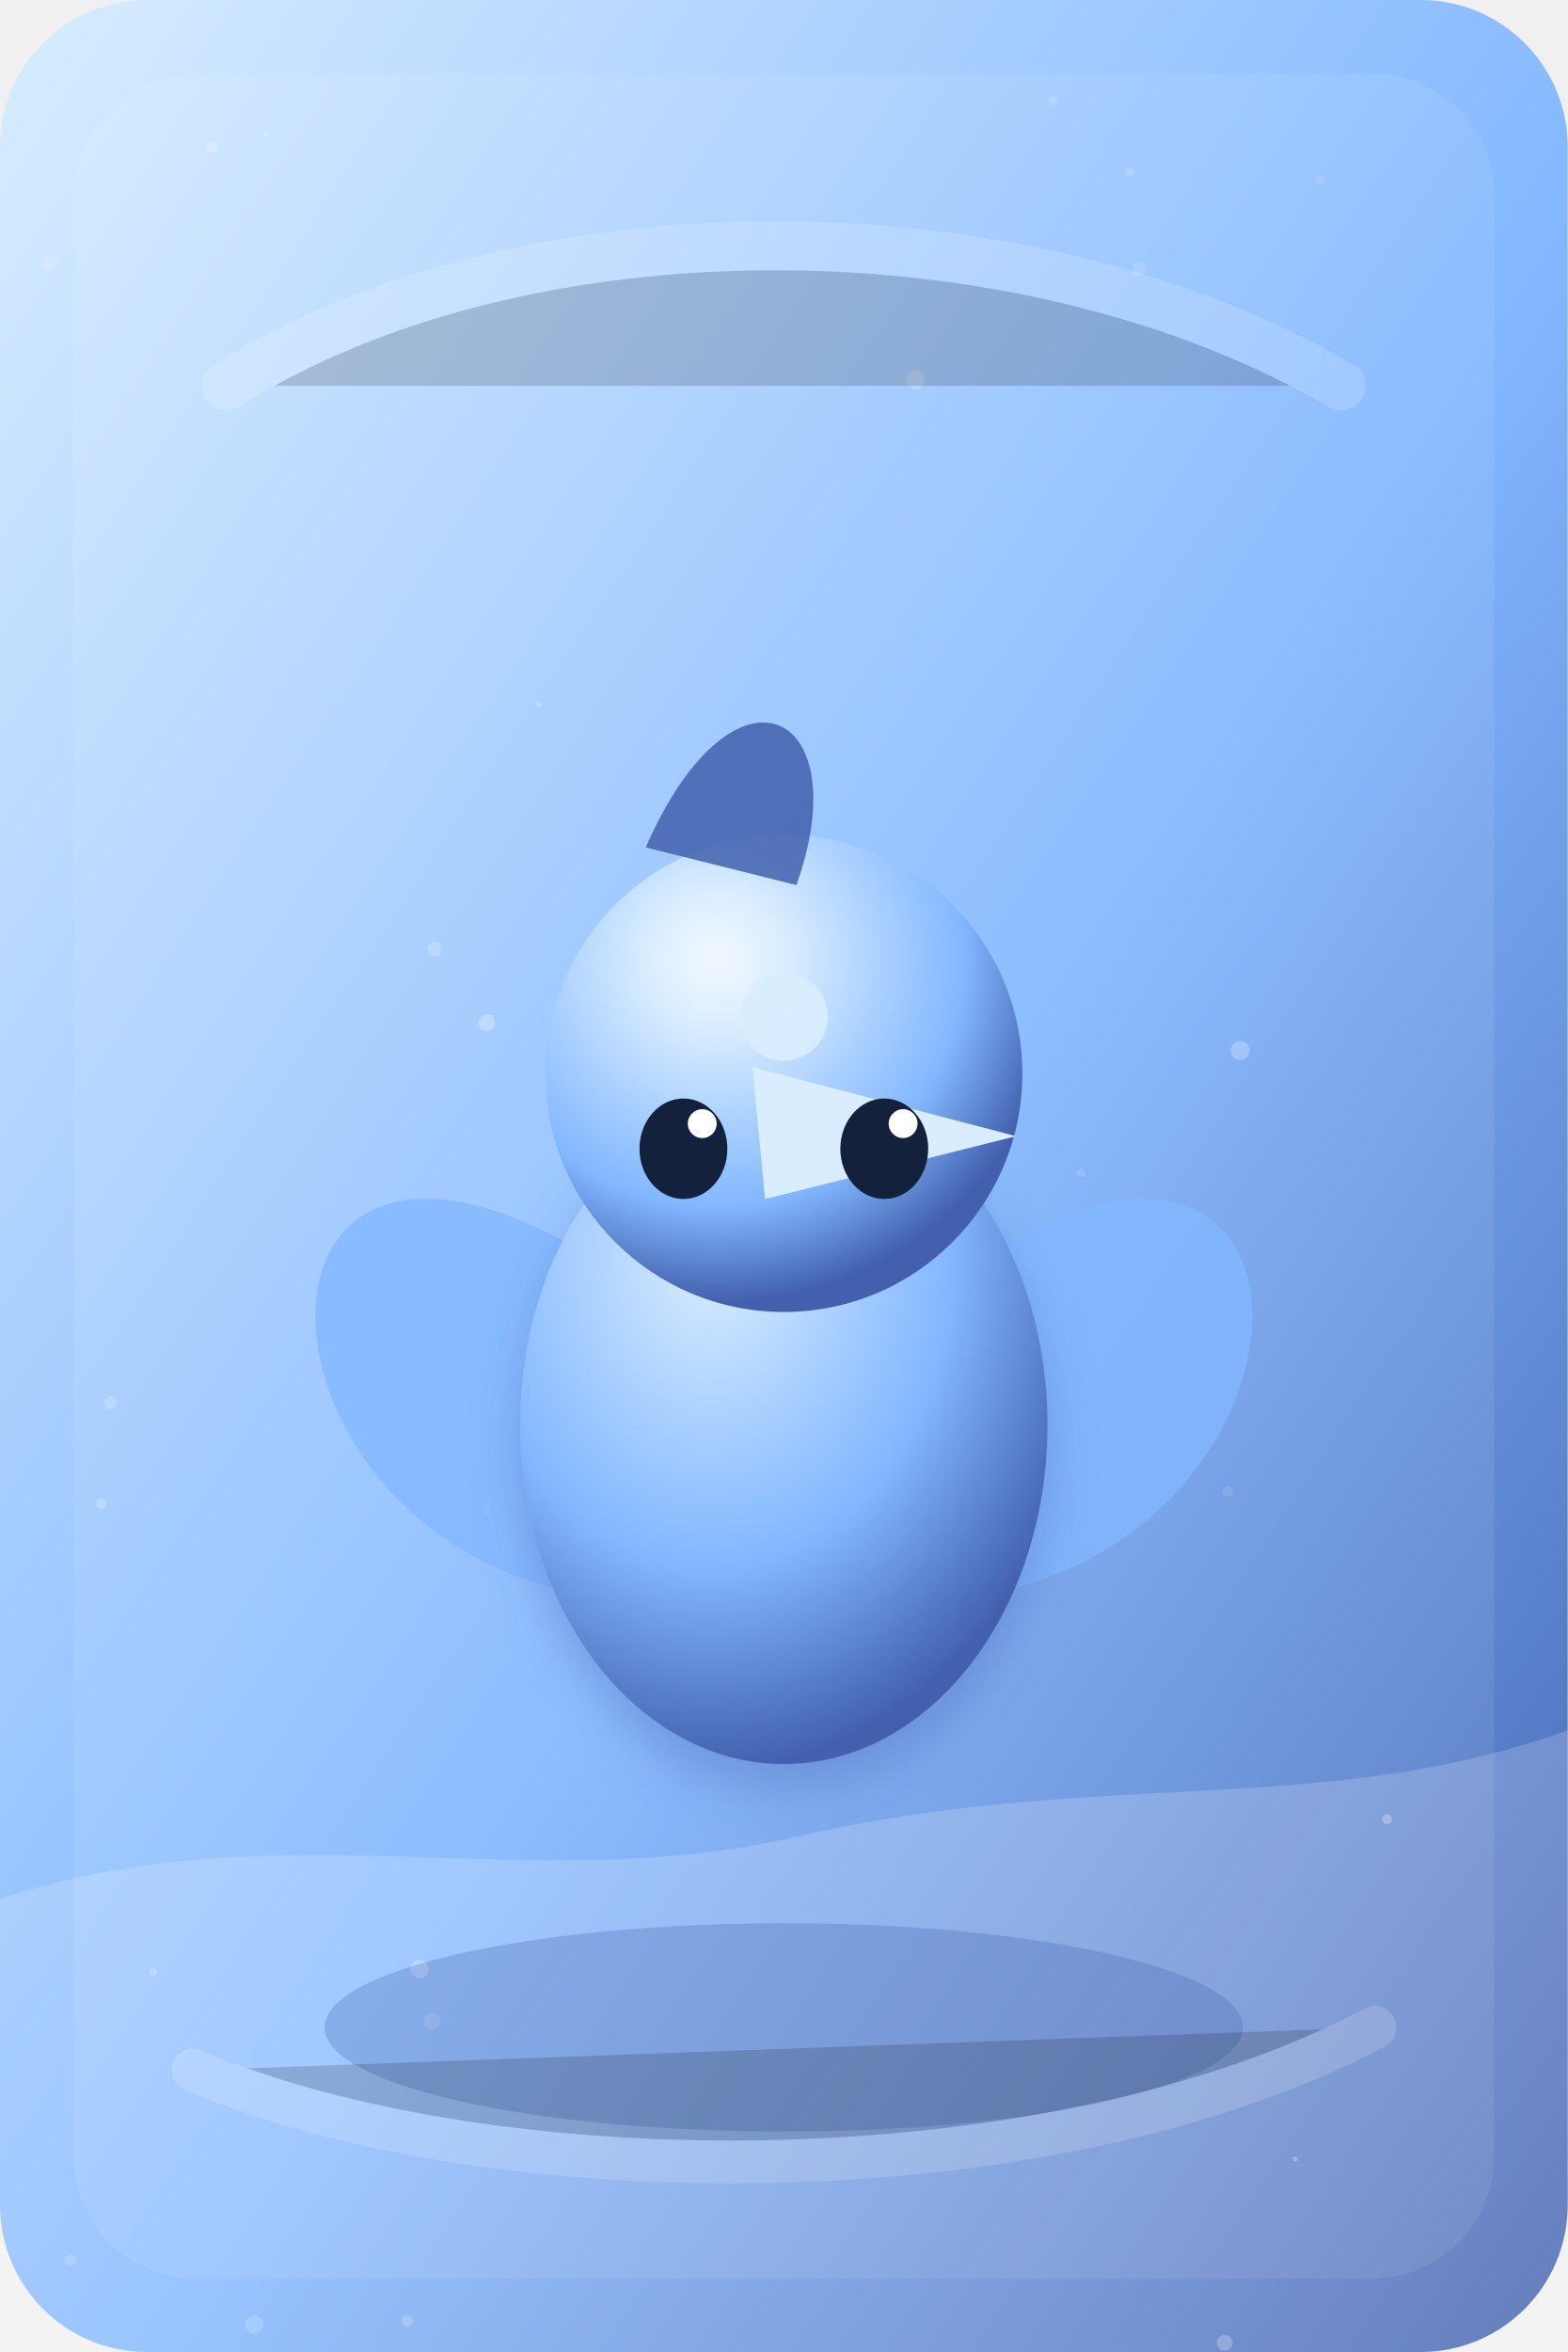
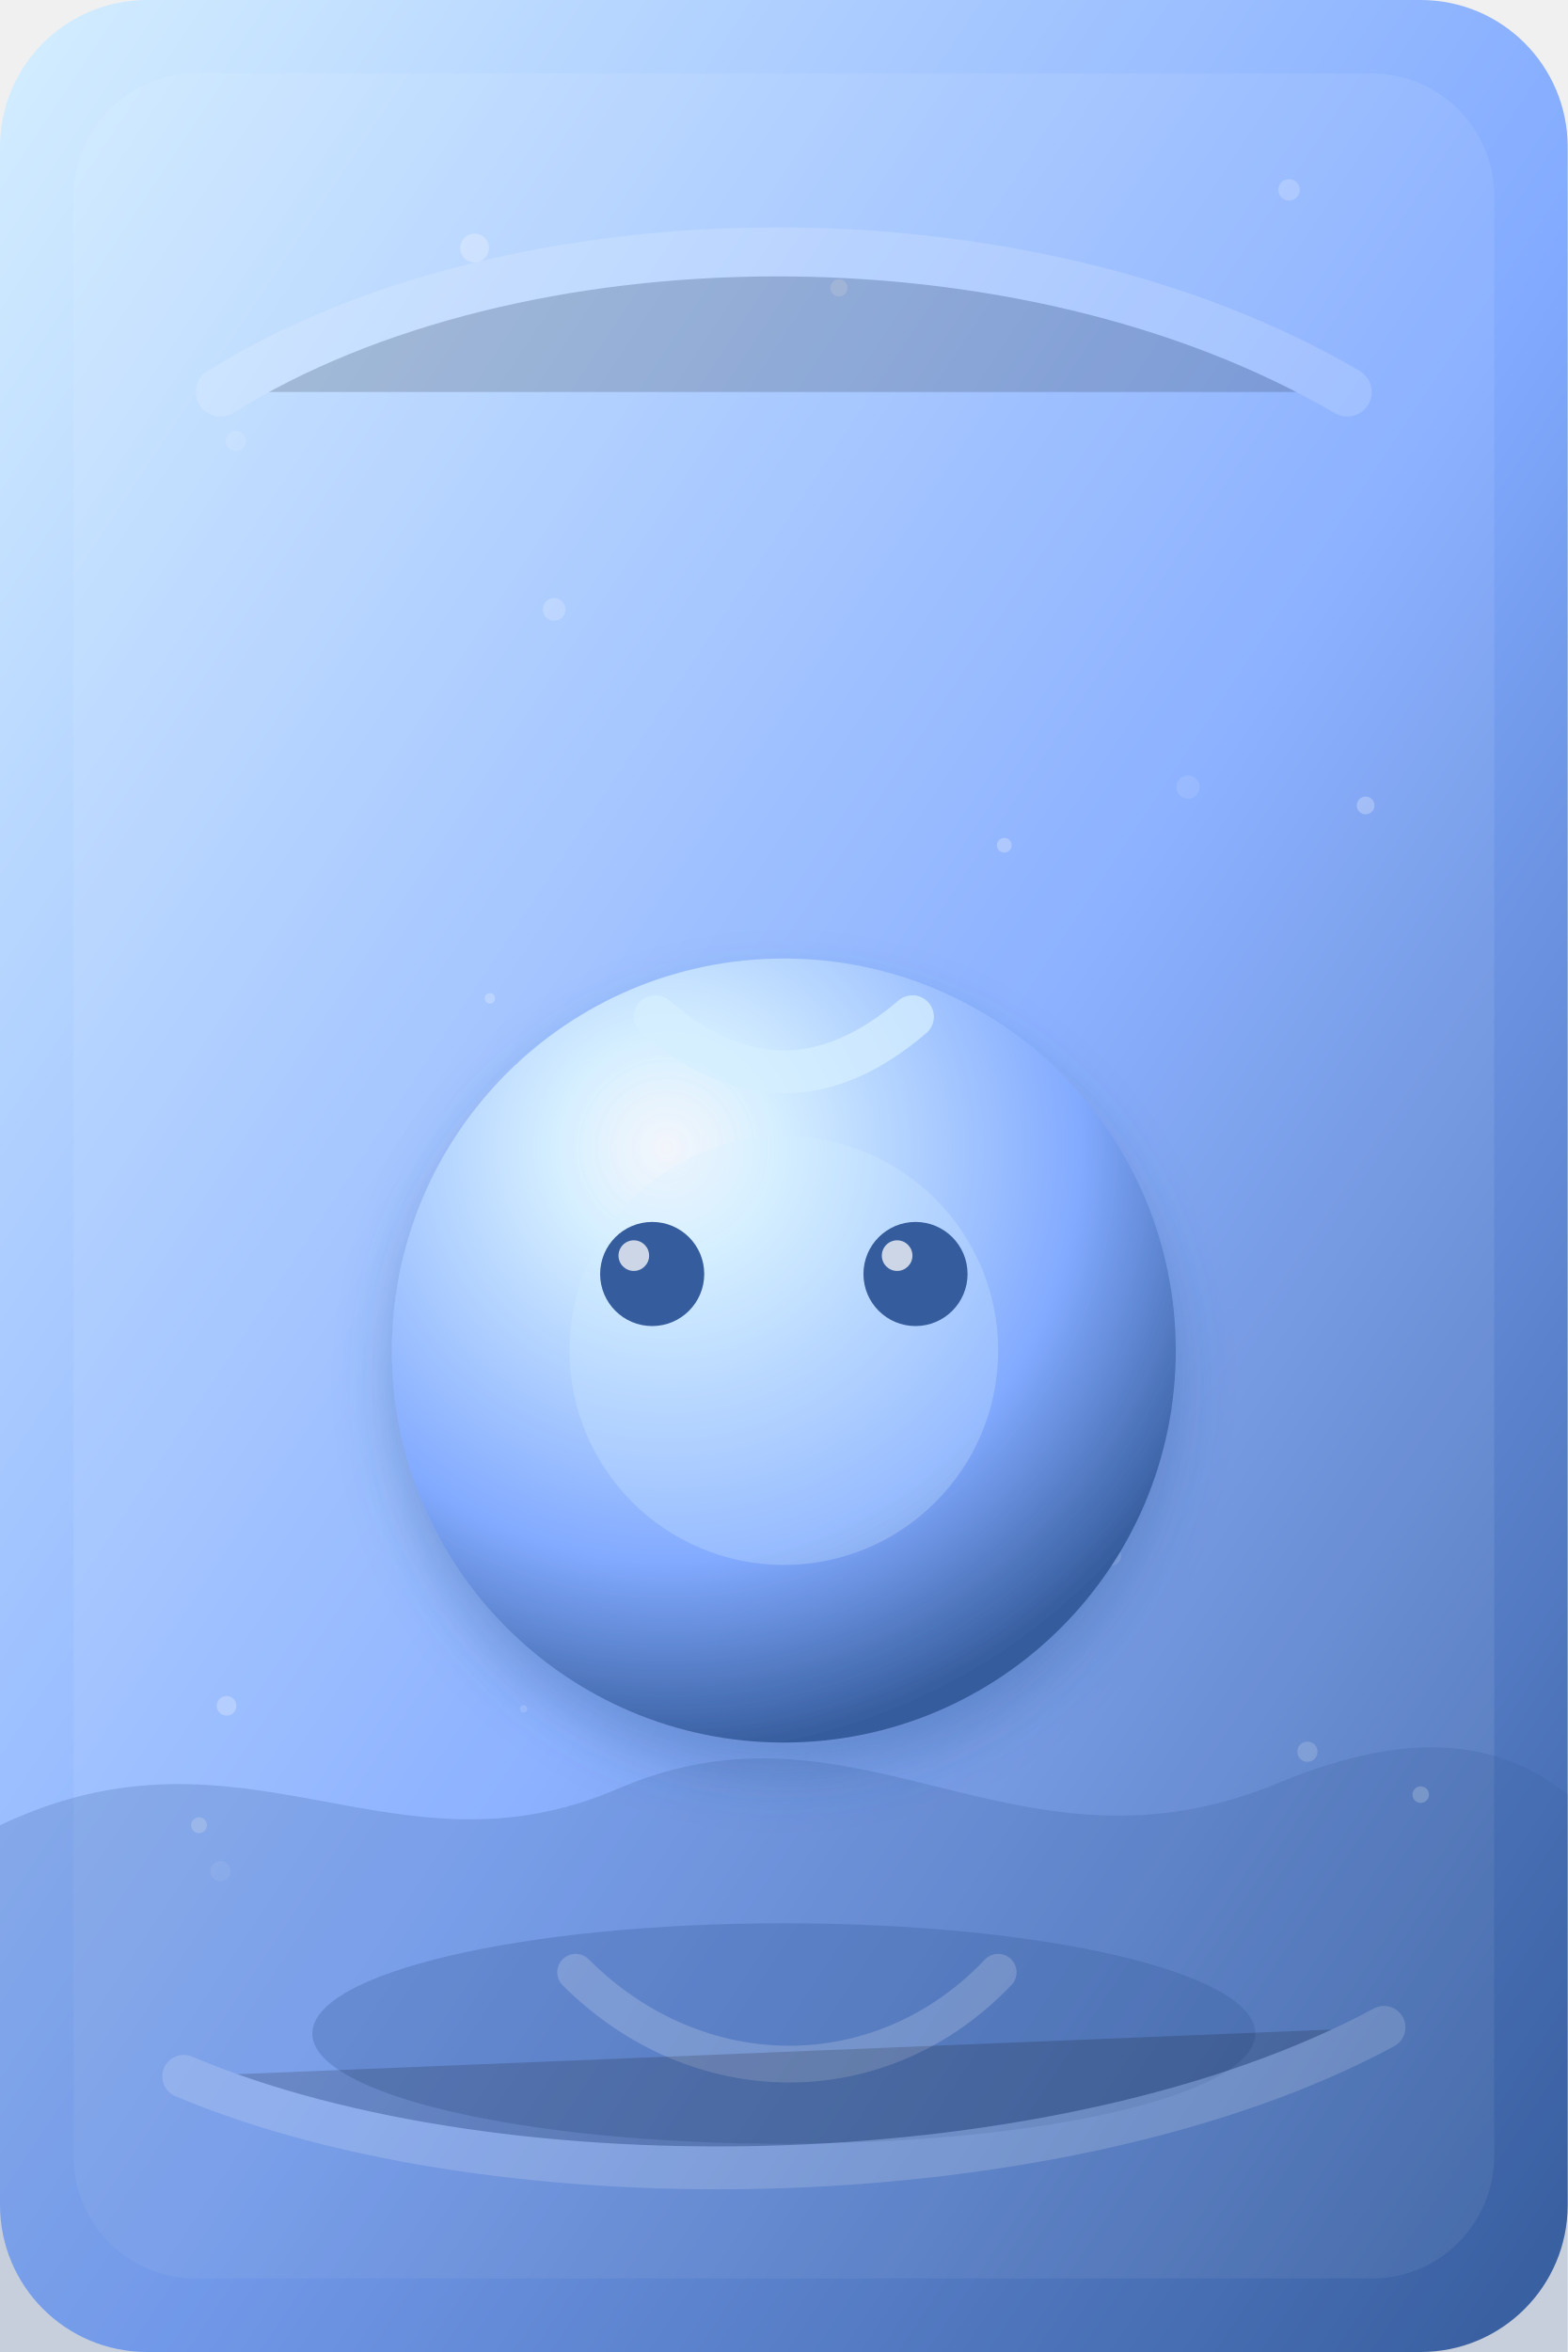
- <svg xmlns="http://www.w3.org/2000/svg" viewBox="0 0 512 768" role="img" aria-label="气球鸟 original portrait">
+ <svg xmlns="http://www.w3.org/2000/svg" viewBox="0 0 512 768" role="img" aria-label="浮空气鸟 unique portrait">
  <defs>
-     <linearGradient id="bgp582" x1="0" y1="0" x2="1" y2="1">
-       <stop offset="0" stop-color="#d9edff" />
-       <stop offset=".55" stop-color="#82b7ff" />
-       <stop offset="1" stop-color="#4260ad" />
+     <linearGradient id="bg582" x1="0" y1="0" x2="1" y2="1">
+       <stop offset="0" stop-color="#d5efff" />
+       <stop offset=".55" stop-color="#82aaff" />
+       <stop offset="1" stop-color="#355c9c" />
    </linearGradient>
-     <radialGradient id="body" cx=".36" cy=".25" r=".76">
-       <stop offset="0" stop-color="#d9edff" />
-       <stop offset=".6" stop-color="#82b7ff" />
-       <stop offset="1" stop-color="#4260ad" />
+     <radialGradient id="body582" cx=".35" cy=".24" r=".78">
+       <stop offset="0" stop-color="#fff" stop-opacity=".88" />
+       <stop offset=".18" stop-color="#d5efff" />
+       <stop offset=".68" stop-color="#82aaff" />
+       <stop offset="1" stop-color="#355c9c" />
    </radialGradient>
-     <radialGradient id="head" cx=".36" cy=".26" r=".72">
-       <stop offset="0" stop-color="#ffffff" stop-opacity=".85" />
-       <stop offset=".2" stop-color="#d9edff" />
-       <stop offset=".72" stop-color="#82b7ff" />
-       <stop offset="1" stop-color="#4260ad" />
-     </radialGradient>
-     <filter id="softShadow" x="-30%" y="-30%" width="160%" height="160%">
-       <feDropShadow dx="0" dy="8" stdDeviation="8" flood-color="#4260ad" flood-opacity=".35" />
+     <filter id="shadow582" x="-30%" y="-30%" width="160%" height="160%">
+       <feDropShadow dx="0" dy="10" stdDeviation="9" flood-color="#355c9c" flood-opacity=".36" />
    </filter>
  </defs>
-   <rect width="512" height="768" rx="48" fill="url(#bgp582)" />
-   <rect x="24" y="24" width="464" height="720" rx="40" fill="#ffffff" opacity=".08" />
-   <g opacity=".42">
-     <circle cx="33" cy="491" r="1.6" fill="#fff" opacity="0.59" />
-     <circle cx="69" cy="48" r="1.9" fill="#fff" opacity="0.57" />
-     <circle cx="400" cy="765" r="2.6" fill="#fff" opacity="0.56" />
-     <circle cx="137" cy="643" r="3.0" fill="#fff" opacity="0.67" />
-     <circle cx="83" cy="759" r="3.0" fill="#fff" opacity="0.39" />
-     <circle cx="353" cy="383" r="1.4" fill="#fff" opacity="0.29" />
-     <circle cx="265" cy="391" r="1.9" fill="#fff" opacity="0.44" />
-     <circle cx="344" cy="33" r="1.4" fill="#fff" opacity="0.31" />
-     <circle cx="16" cy="86" r="2.7" fill="#fff" opacity="0.32" />
-     <circle cx="87" cy="44" r="1.0" fill="#fff" opacity="0.28" />
-     <circle cx="159" cy="334" r="2.7" fill="#fff" opacity="0.65" />
-     <circle cx="401" cy="487" r="1.7" fill="#fff" opacity="0.26" />
-     <circle cx="141" cy="660" r="2.7" fill="#fff" opacity="0.45" />
-     <circle cx="405" cy="343" r="3.1" fill="#fff" opacity="0.62" />
-     <circle cx="176" cy="230" r="0.8" fill="#fff" opacity="0.64" />
-     <circle cx="142" cy="310" r="2.4" fill="#fff" opacity="0.38" />
-     <circle cx="23" cy="738" r="1.8" fill="#fff" opacity="0.40" />
-     <circle cx="36" cy="458" r="2.1" fill="#fff" opacity="0.38" />
-     <circle cx="453" cy="594" r="1.6" fill="#fff" opacity="0.64" />
-     <circle cx="299" cy="124" r="3.0" fill="#fff" opacity="0.51" />
-     <circle cx="159" cy="493" r="1.8" fill="#fff" opacity="0.64" />
-     <circle cx="271" cy="509" r="1.4" fill="#fff" opacity="0.50" />
-     <circle cx="372" cy="88" r="2.2" fill="#fff" opacity="0.32" />
-     <circle cx="423" cy="705" r="0.9" fill="#fff" opacity="0.56" />
-     <circle cx="431" cy="59" r="1.5" fill="#fff" opacity="0.30" />
-     <circle cx="133" cy="758" r="1.9" fill="#fff" opacity="0.46" />
-     <circle cx="369" cy="56" r="1.4" fill="#fff" opacity="0.42" />
-     <circle cx="50" cy="644" r="1.3" fill="#fff" opacity="0.47" />
+   <rect width="512" height="768" rx="48" fill="url(#bg582)" />
+   <rect x="24" y="24" width="464" height="720" rx="40" fill="#fff" opacity=".08" />
+   <g opacity=".46">
+     <circle cx="77" cy="144" r="3.3" fill="#fff" opacity="0.25" />
+     <circle cx="72" cy="611" r="3.3" fill="#fff" opacity="0.23" />
+     <circle cx="328" cy="276" r="2.4" fill="#fff" opacity="0.57" />
+     <circle cx="388" cy="257" r="3.8" fill="#fff" opacity="0.23" />
+     <circle cx="74" cy="557" r="3.2" fill="#fff" opacity="0.55" />
+     <circle cx="274" cy="94" r="2.8" fill="#fff" opacity="0.47" />
+     <circle cx="464" cy="586" r="2.7" fill="#fff" opacity="0.60" />
+     <circle cx="188" cy="521" r="2.7" fill="#fff" opacity="0.28" />
+     <circle cx="181" cy="199" r="3.7" fill="#fff" opacity="0.43" />
+     <circle cx="160" cy="326" r="1.7" fill="#fff" opacity="0.54" />
+     <circle cx="421" cy="62" r="3.5" fill="#fff" opacity="0.44" />
+     <circle cx="363" cy="508" r="3.2" fill="#fff" opacity="0.33" />
+     <circle cx="446" cy="263" r="2.9" fill="#fff" opacity="0.56" />
+     <circle cx="171" cy="558" r="1.2" fill="#fff" opacity="0.35" />
+     <circle cx="155" cy="81" r="4.7" fill="#fff" opacity="0.58" />
+     <circle cx="427" cy="572" r="3.3" fill="#fff" opacity="0.37" />
+     <circle cx="65" cy="596" r="2.6" fill="#fff" opacity="0.61" />
+     <circle cx="212" cy="491" r="1.2" fill="#fff" opacity="0.43" />
  </g>
-   <path d="M0 620 C92 590 171 620 259 600 C357 577 432 594 512 565 V768 H0Z" fill="#fff" opacity=".18" />
-   <ellipse cx="256" cy="662" rx="150" ry="34" fill="#4260ad" opacity=".28" />
-   <g transform="translate(0 122)">
-     <path d="M219.1 306.4 C65.35 187.5 67.4 392.5 206.8 400.7" fill="#82b7ff" opacity=".78" />
-     <path d="M292.9 306.4 C446.65 187.5 444.6 392.5 305.2 400.7" fill="#82b7ff" opacity=".78" />
-     <ellipse cx="256" cy="343.3" rx="86.1" ry="110.7" fill="url(#body)" filter="url(#softShadow)" />
-     <circle cx="256" cy="228.5" r="77.9" fill="url(#head)" />
-     <path d="M245.75 226.45 L331.85 249 L249.85 269.5 Z" fill="#d9edff" />
-     <path d="M210.9 154.7 C239.6 89.1 280.6 109.6 260.1 167" fill="#4260ad" opacity=".85" />
-     <ellipse cx="223.2" cy="253.1" rx="14.35" ry="16.4" fill="#14213d" />
-     <ellipse cx="288.8" cy="253.1" rx="14.35" ry="16.4" fill="#14213d" />
-     <circle cx="229.35" cy="244.9" r="4.715" fill="#fff" />
-     <circle cx="294.95" cy="244.9" r="4.715" fill="#fff" />
-     <circle cx="256" cy="210.05" r="14.35" fill="#d9edff" opacity=".9" />
+   <path d="M0 596 C80 558 128 616 202 584 C281 550 332 618 418 582 C464 563 492 570 512 586 V768 H0Z" fill="#355c9c" opacity=".22" />
+   <ellipse cx="256" cy="664" rx="154" ry="36" fill="#355c9c" opacity=".3" />
+   <g transform="translate(0 84)">
+     <circle cx="256" cy="357" r="128" fill="url(#body582)" filter="url(#shadow582)" />
+     <circle cx="256" cy="357" r="70" fill="#d5efff" opacity=".26" />
+     <circle cx="213" cy="332" r="17" fill="#355c9c" />
+     <circle cx="299" cy="332" r="17" fill="#355c9c" />
+     <circle cx="207" cy="326" r="5" fill="#fff" opacity=".75" />
+     <circle cx="293" cy="326" r="5" fill="#fff" opacity=".75" />
+     <path d="M214 248 Q256 284 298 248" stroke="#d5efff" stroke-width="14" fill="none" stroke-linecap="round" opacity=".74" />
+     <path d="M188 560 C228 600 288 600 326 560" stroke="#fff" stroke-width="12" stroke-linecap="round" opacity=".18" fill="none" />
  </g>
-   <path d="M74 126 C170 65 334 65 438 126" stroke="#fff" stroke-width="16" stroke-linecap="round" opacity=".16" />
-   <path d="M63 676 C162 718 344 718 449 662" stroke="#fff" stroke-width="14" stroke-linecap="round" opacity=".16" />
+   <path d="M72 128 C168 68 334 66 440 128" stroke="#fff" stroke-width="16" stroke-linecap="round" opacity=".16" />
+   <path d="M60 678 C164 722 348 718 452 662" stroke="#fff" stroke-width="14" stroke-linecap="round" opacity=".16" />
</svg>
